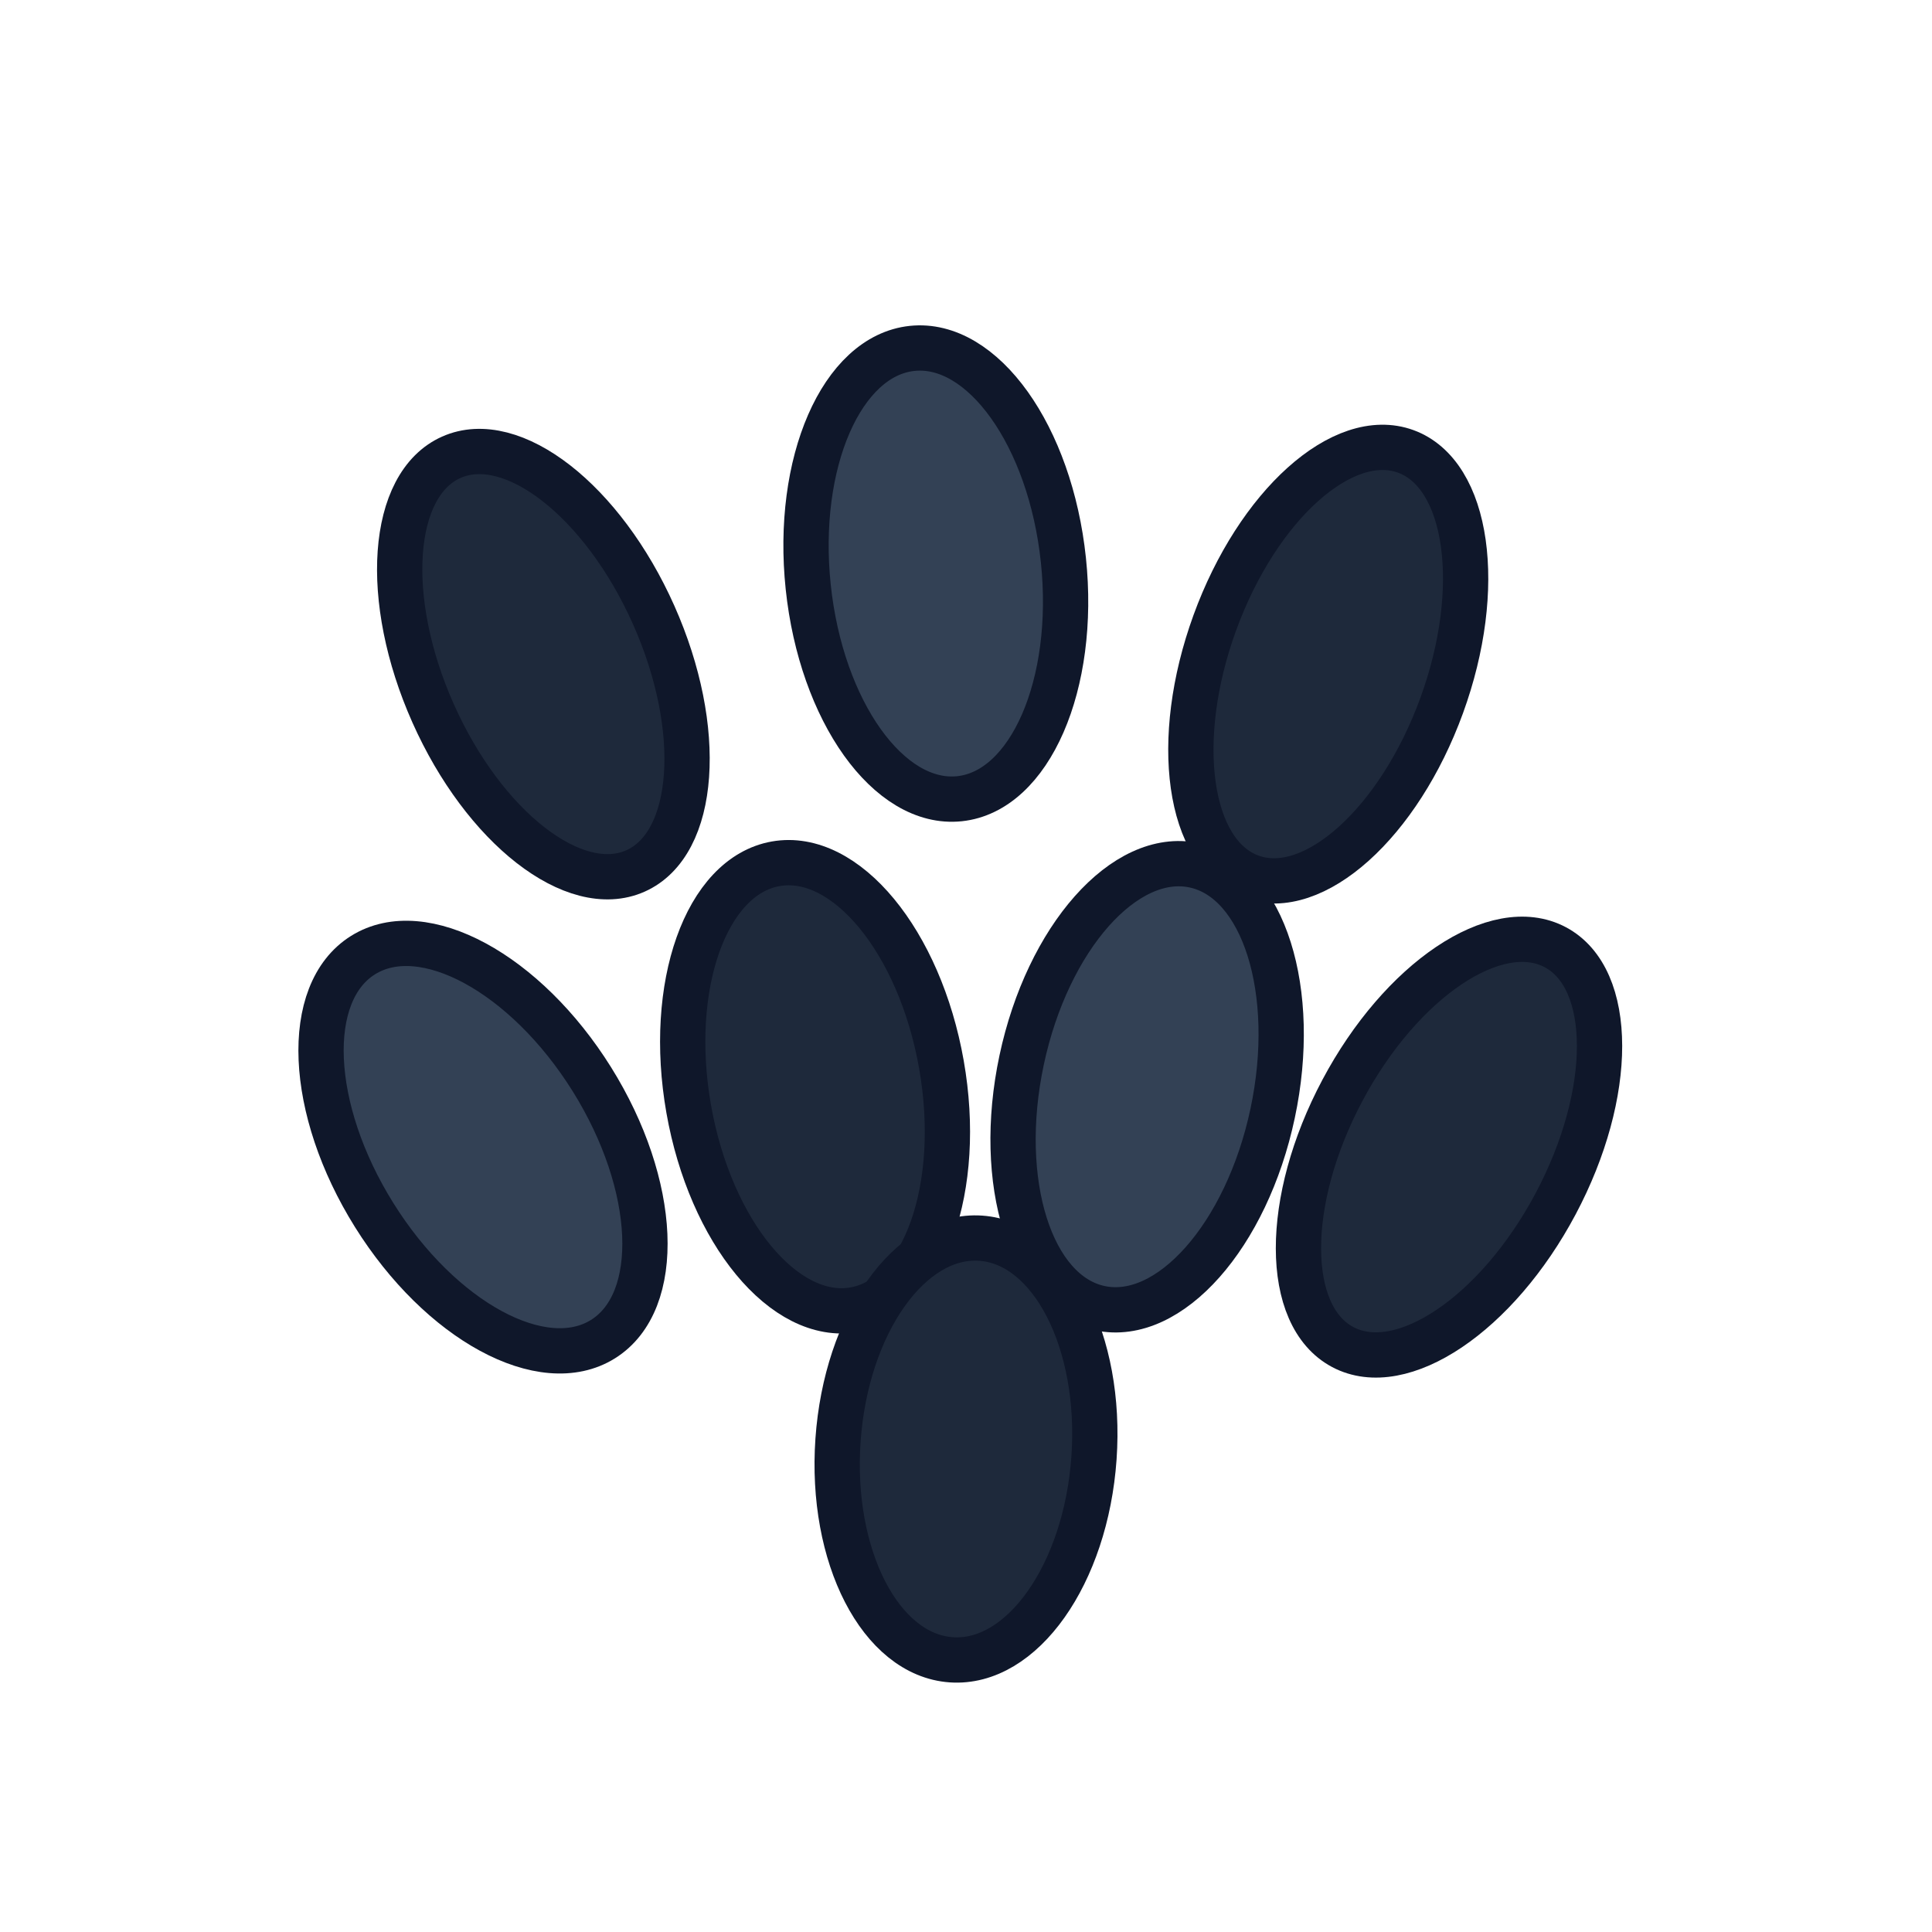
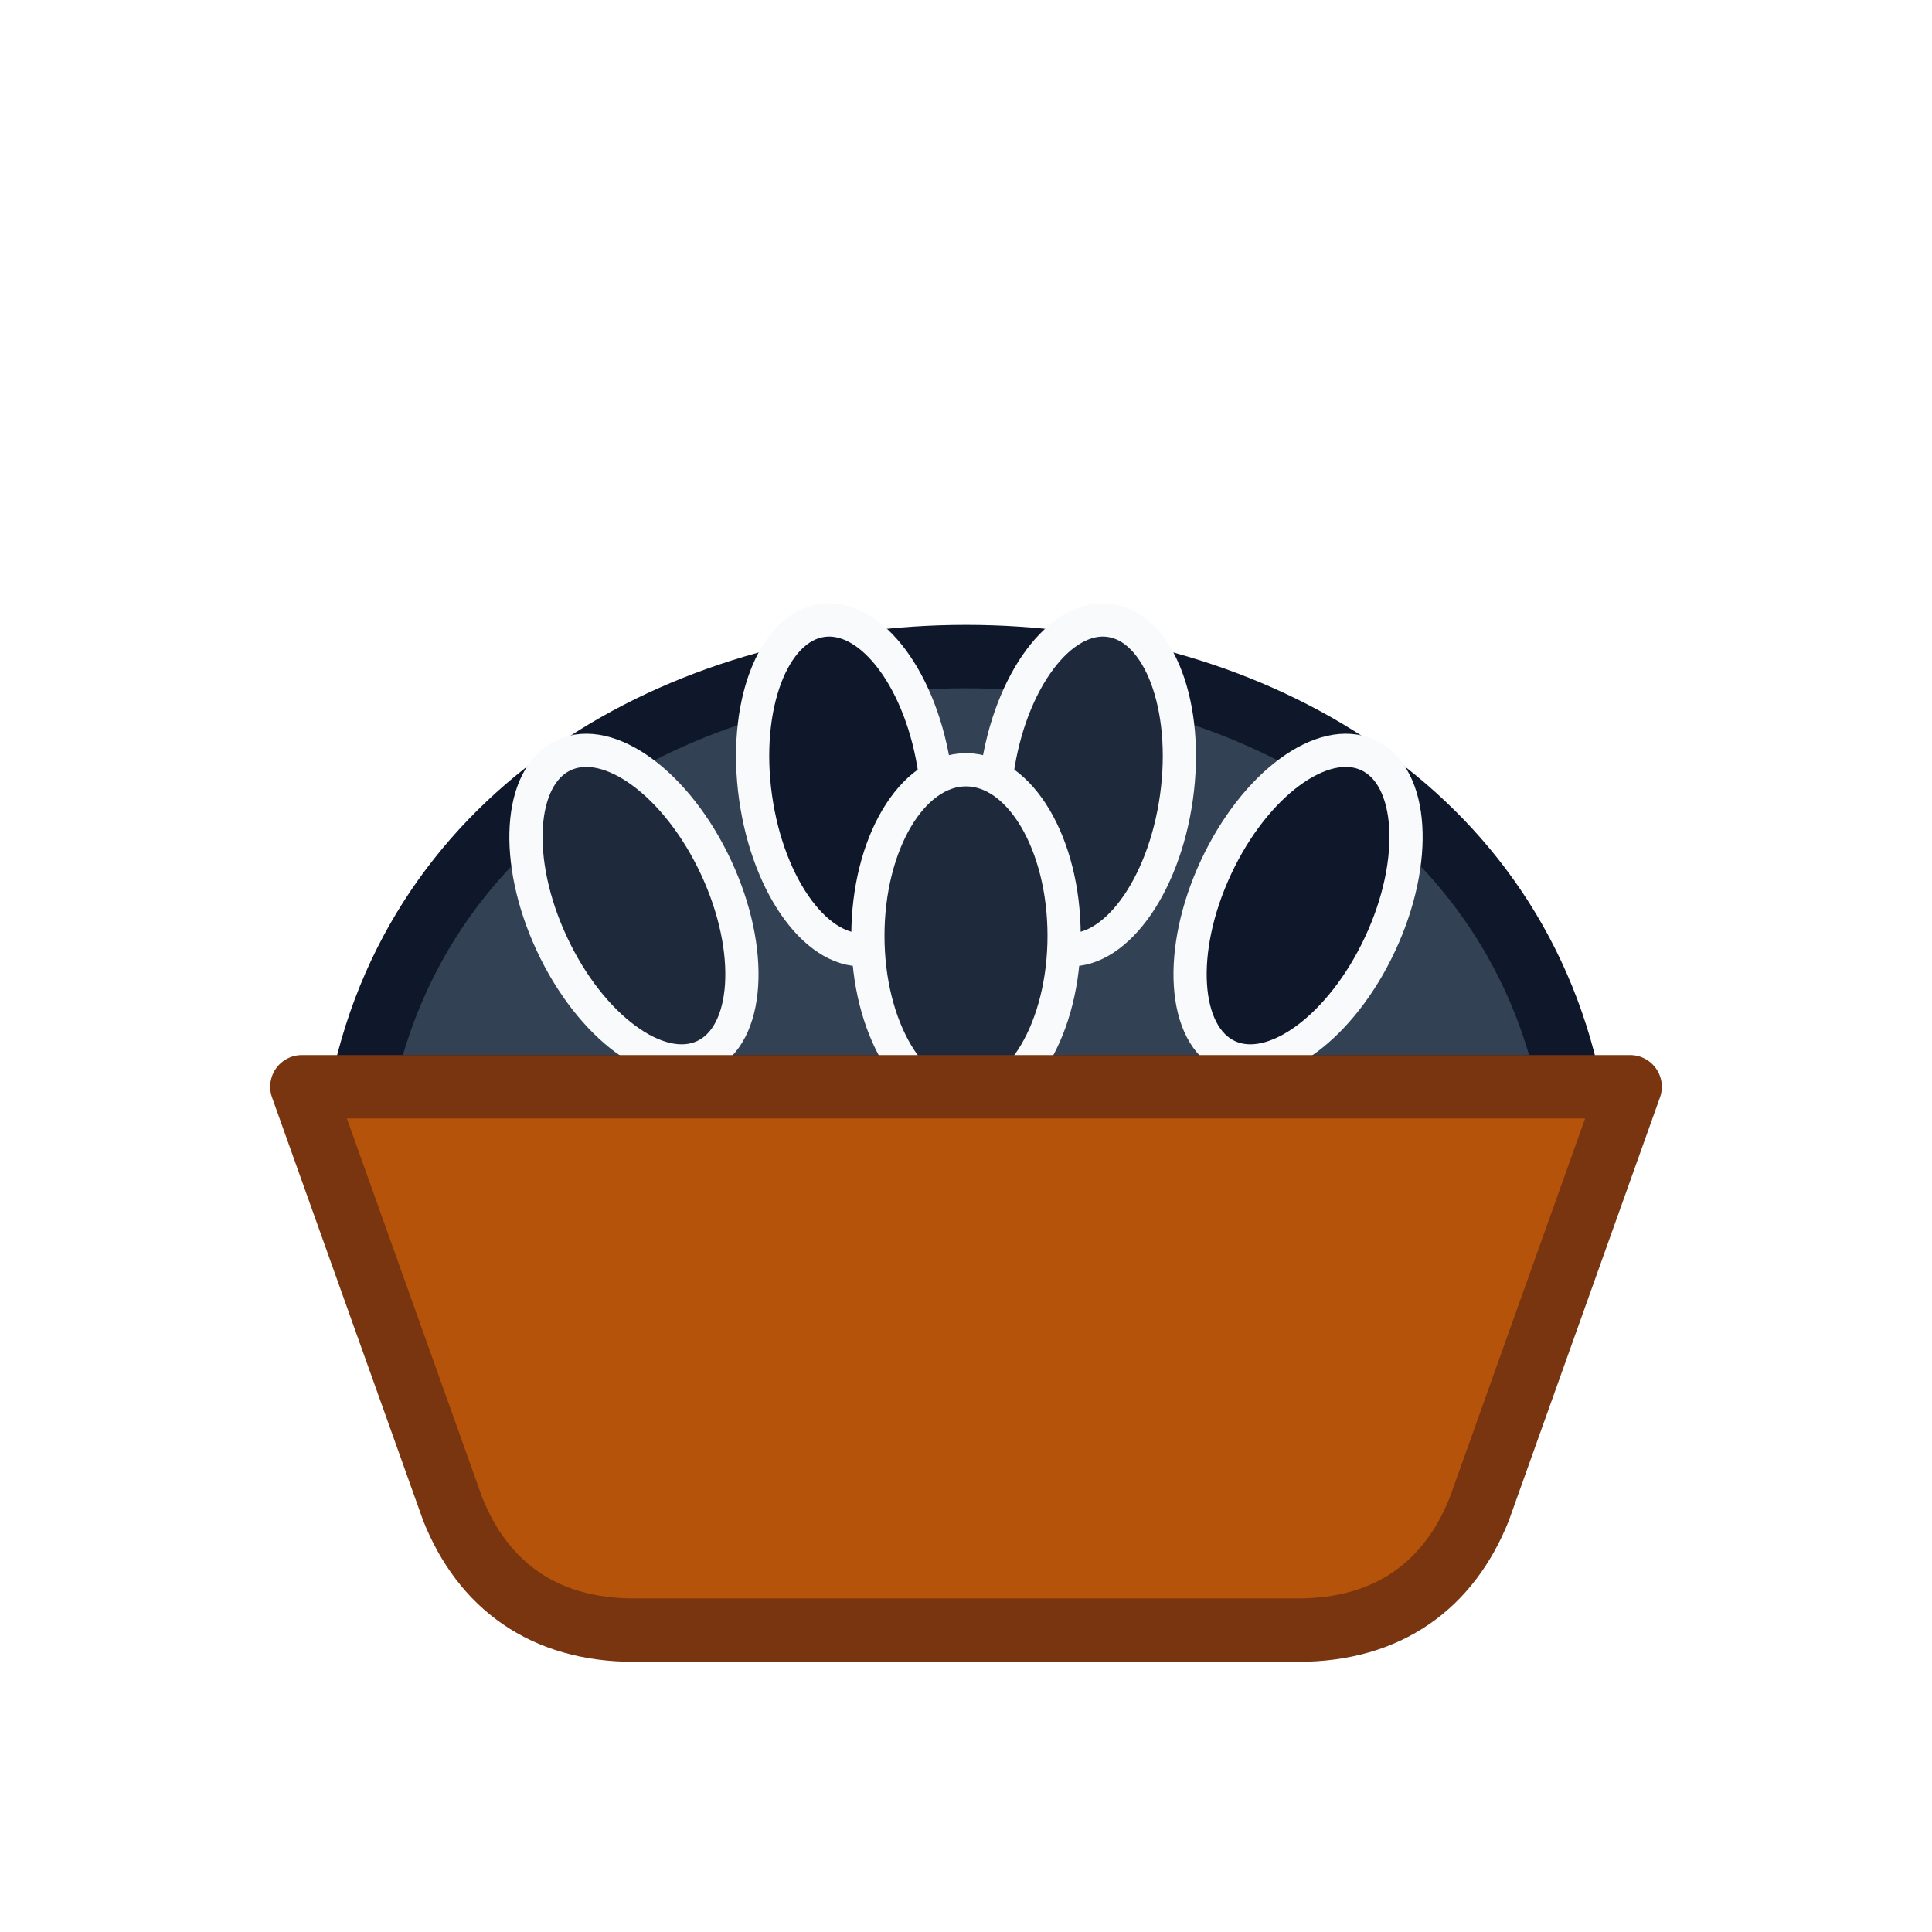
<svg xmlns="http://www.w3.org/2000/svg" viewBox="0 0 128 128" width="128" height="128">
  <g stroke-linecap="round" stroke-linejoin="round">
-     <ellipse cx="36" cy="44" rx="8" ry="15" transform="rotate(-24 36 44)" fill="#1E293B" stroke="#0F172A" stroke-width="3" />
-     <ellipse cx="62" cy="38" rx="8.5" ry="15" transform="rotate(-6 62 38)" fill="#334155" stroke="#0F172A" stroke-width="3" />
-     <ellipse cx="88" cy="44" rx="8" ry="15" transform="rotate(20 88 44)" fill="#1E293B" stroke="#0F172A" stroke-width="3" />
-     <ellipse cx="32" cy="76" rx="8.5" ry="15" transform="rotate(-32 32 76)" fill="#334155" stroke="#0F172A" stroke-width="3" />
-     <ellipse cx="54" cy="72" rx="8.5" ry="15" transform="rotate(-10 54 72)" fill="#1E293B" stroke="#0F172A" stroke-width="3" />
-     <ellipse cx="76" cy="72" rx="8.5" ry="15" transform="rotate(12 76 72)" fill="#334155" stroke="#0F172A" stroke-width="3" />
-     <ellipse cx="96" cy="76" rx="8" ry="15" transform="rotate(28 96 76)" fill="#1E293B" stroke="#0F172A" stroke-width="3" />
-     <ellipse cx="64" cy="96" rx="8.5" ry="14" transform="rotate(4 64 96)" fill="#1E293B" stroke="#0F172A" stroke-width="3" />
+     <path d="M24 72 C32 34 96 34 104 72 Z" fill="#334155" stroke="#0F172A" stroke-width="4.2" />
+     <ellipse cx="42" cy="60" rx="6" ry="11" transform="rotate(-25 42 60)" fill="#1E293B" stroke="#F8FAFC" stroke-width="2.2" />
+     <ellipse cx="56" cy="52" rx="6" ry="11" transform="rotate(-8 56 52)" fill="#0F172A" stroke="#F8FAFC" stroke-width="2.2" />
+     <ellipse cx="72" cy="52" rx="6" ry="11" transform="rotate(8 72 52)" fill="#1E293B" stroke="#F8FAFC" stroke-width="2.2" />
+     <ellipse cx="86" cy="60" rx="6" ry="11" transform="rotate(25 86 60)" fill="#0F172A" stroke="#F8FAFC" stroke-width="2.2" />
+     <ellipse cx="64" cy="62" rx="6.5" ry="11" fill="#1E293B" stroke="#F8FAFC" stroke-width="2.2" />
+     <path d="M20 72 H108 L98 100 C96 105 92 108 86 108 H42 C36 108 32 105 30 100 Z" fill="#B45309" stroke="#78350F" stroke-width="4.2" />
  </g>
</svg>
